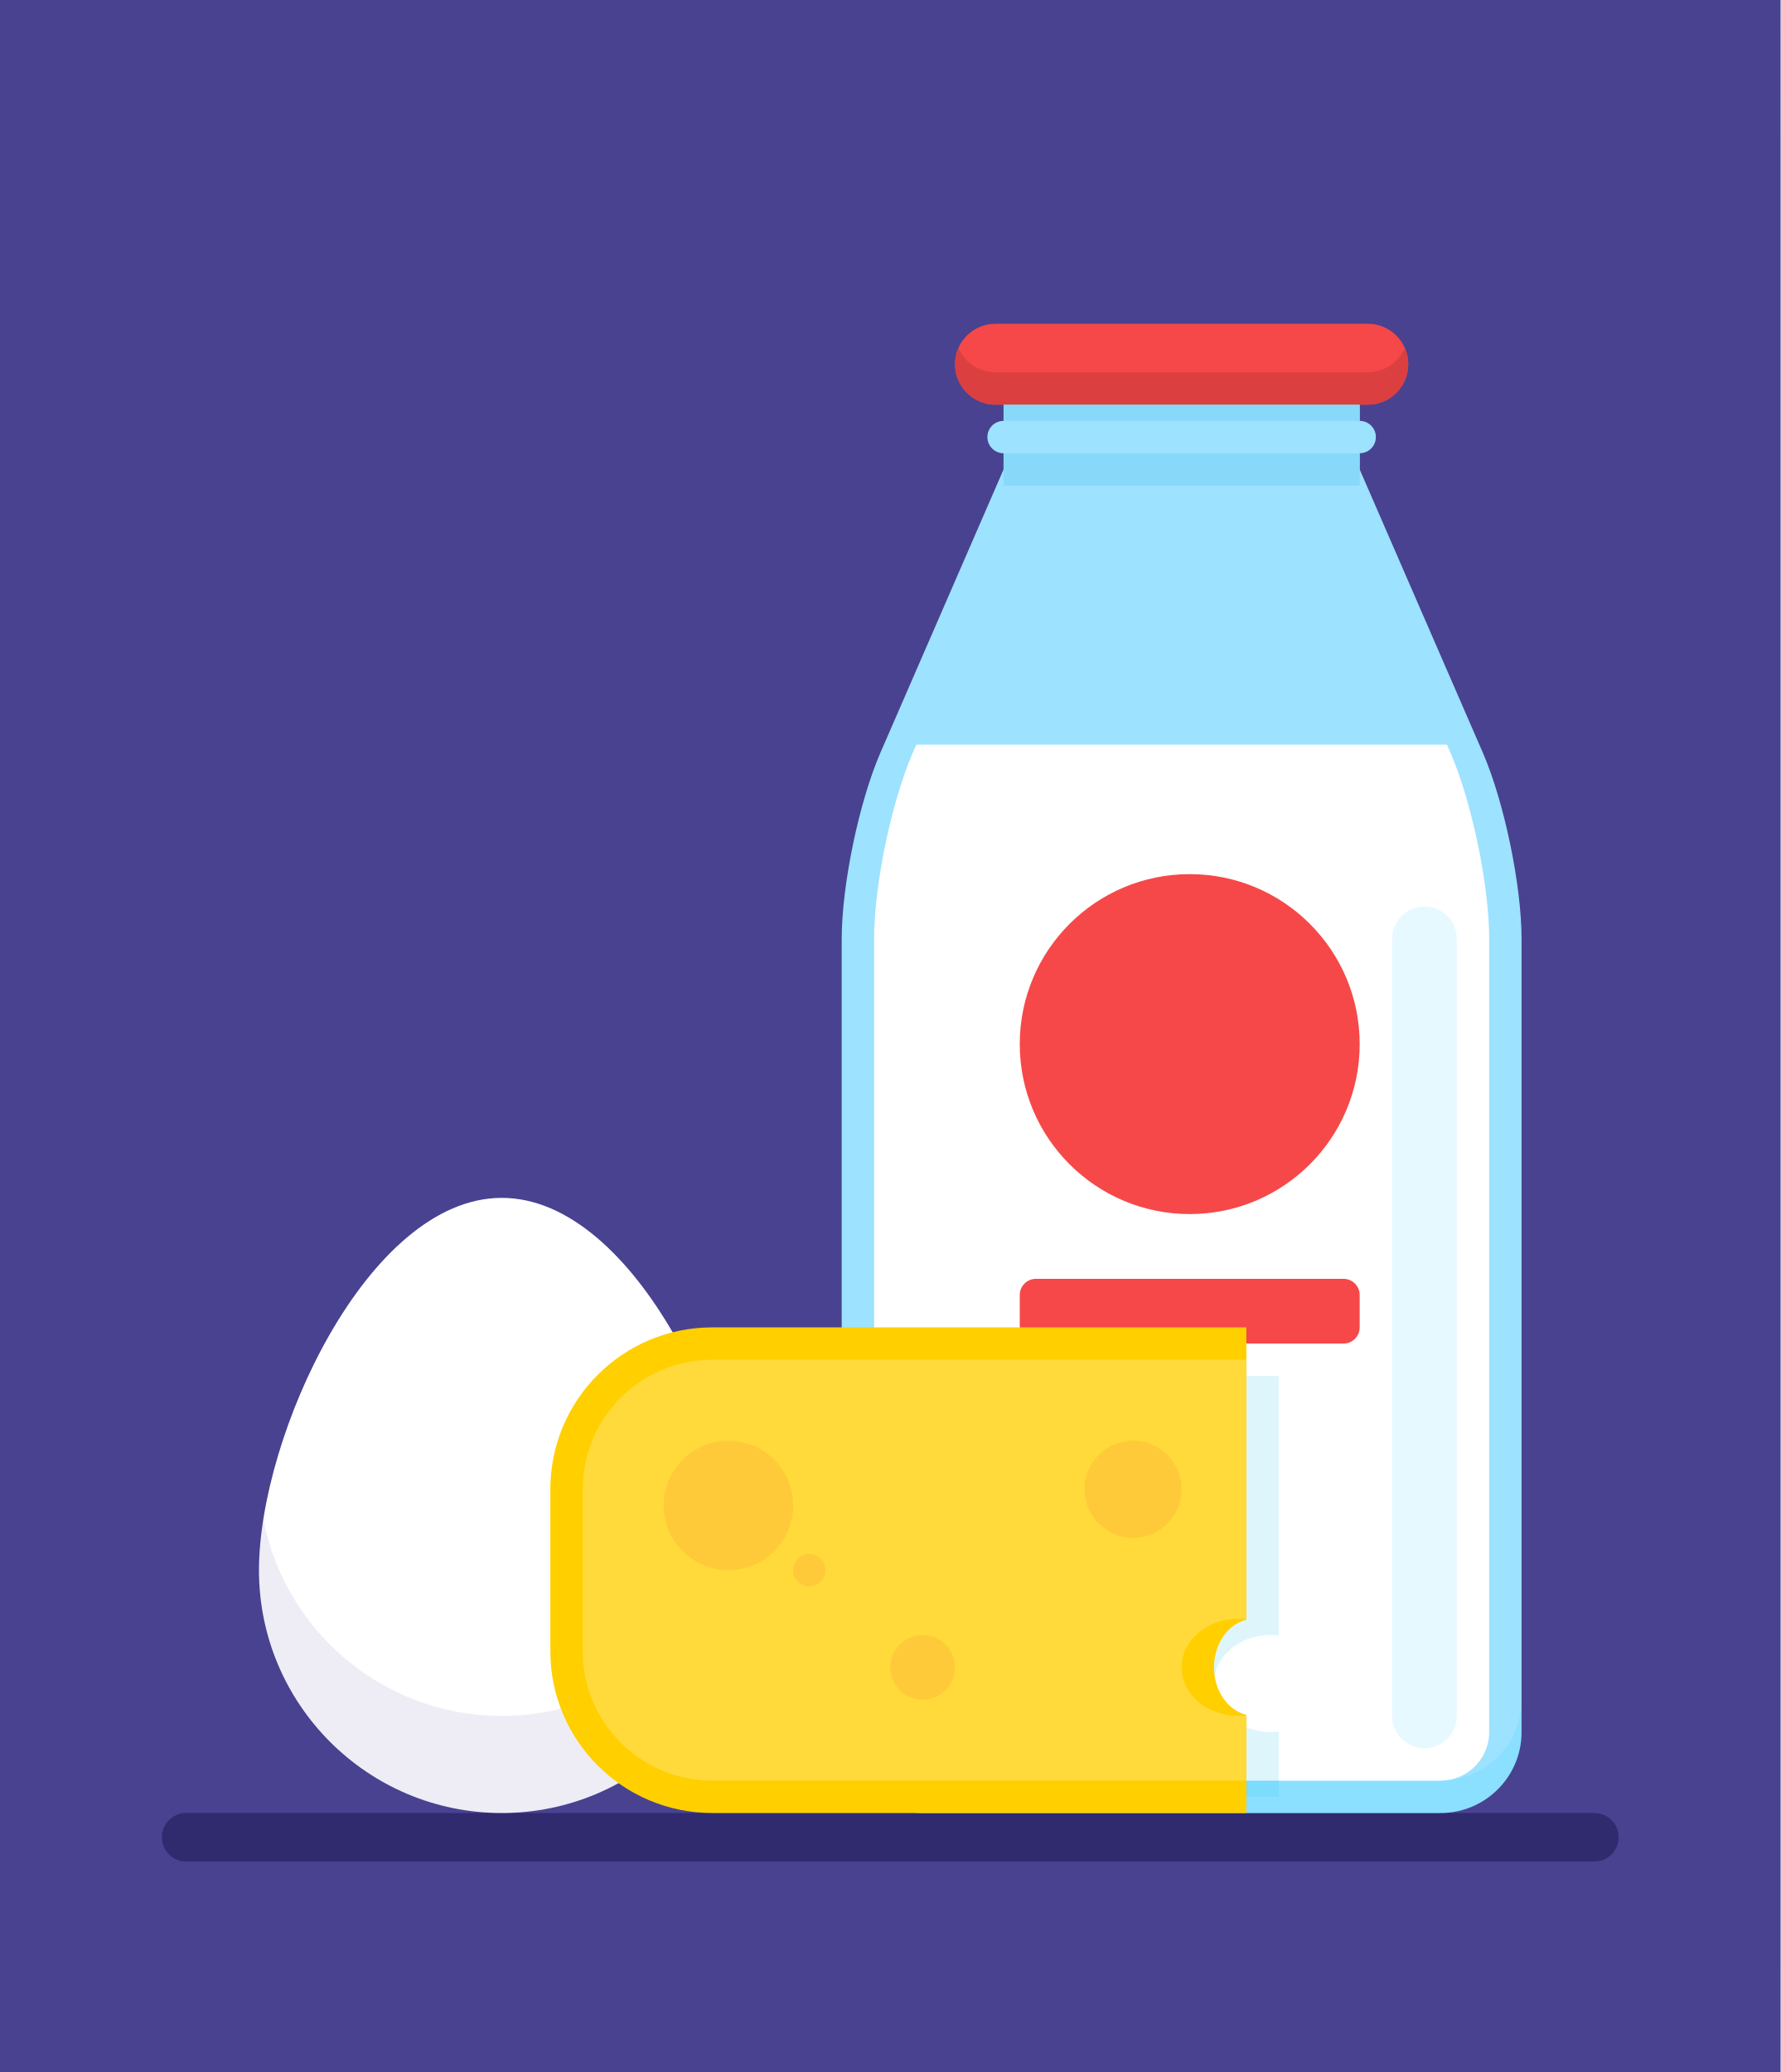
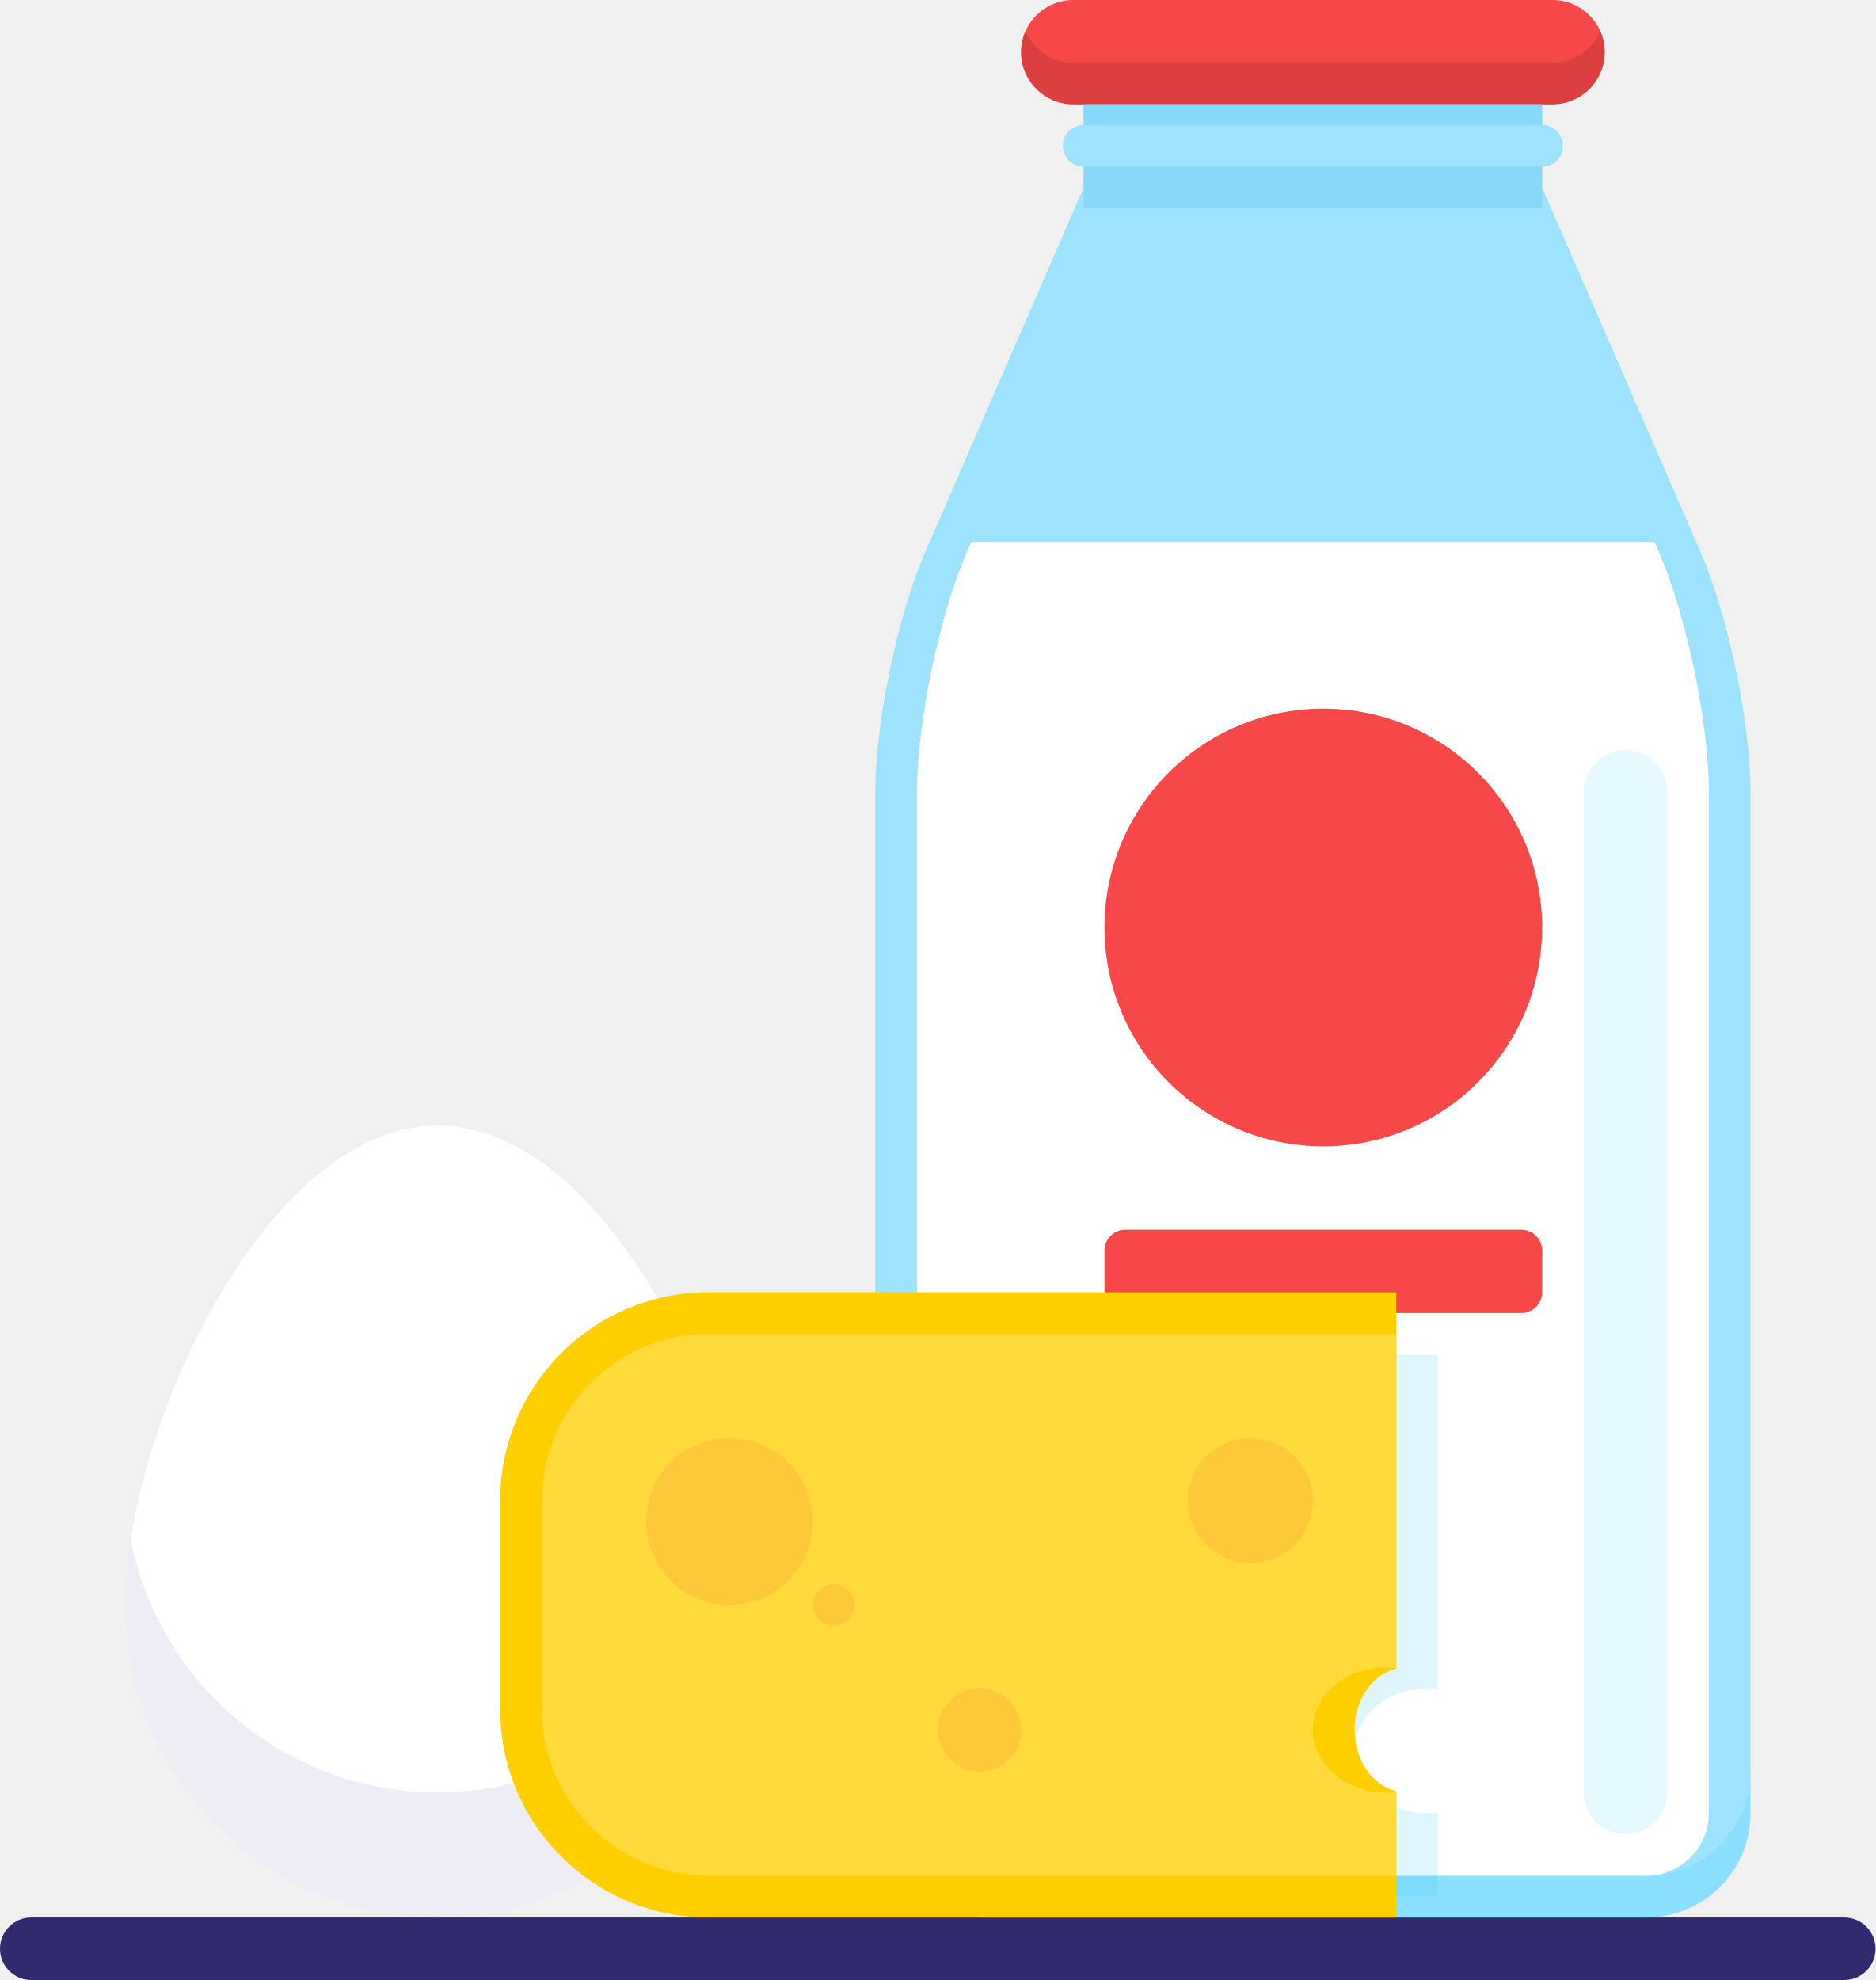
- <svg xmlns="http://www.w3.org/2000/svg" xmlns:xlink="http://www.w3.org/1999/xlink" width="110px" height="128px" viewBox="0 0 110 128" version="1.1">
+ <svg xmlns="http://www.w3.org/2000/svg" xmlns:xlink="http://www.w3.org/1999/xlink" width="90px" height="95px" viewBox="0 0 90 95" version="1.1">
  <defs>
-     <rect id="path-1" x="0" y="0" width="110" height="128" />
-     <filter x="-11.8%" y="-8.6%" width="123.6%" height="120.3%" filterUnits="objectBoundingBox" id="filter-3">
-       <feOffset dx="0" dy="2" in="SourceAlpha" result="shadowOffsetOuter1" />
-       <feGaussianBlur stdDeviation="4" in="shadowOffsetOuter1" result="shadowBlurOuter1" />
-       <feColorMatrix values="0 0 0 0 0   0 0 0 0 0   0 0 0 0 0  0 0 0 0.15 0" type="matrix" in="shadowBlurOuter1" />
-     </filter>
-     <path d="M0,33 C0,29.686 1.07,24.539 2.395,21.491 L10,4 L32,4 L39.605,21.491 C40.928,24.534 42,29.695 42,33 L42,82 C42,84.762 39.757,87 36.996,87 L5.004,87 C2.24,87 0,84.757 0,82 L0,33 Z M10,0 L32,0 L32,4 L10,4 L10,0 Z" id="path-4" />
-     <filter x="-2.4%" y="-1.1%" width="104.8%" height="102.3%" filterUnits="objectBoundingBox" id="filter-6">
+     <path d="M0,33 C0,29.686 1.07,24.539 2.395,21.491 L10,4 L32,4 L39.605,21.491 C40.928,24.534 42,29.695 42,33 L42,82 C42,84.762 39.757,87 36.996,87 L5.004,87 C2.24,87 0,84.757 0,82 L0,33 Z M10,0 L32,0 L32,4 L10,4 L10,0 Z" id="path-1" />
+     <filter x="-2.4%" y="-1.1%" width="104.8%" height="102.3%" filterUnits="objectBoundingBox" id="filter-3">
      <feOffset dx="0" dy="-2" in="SourceAlpha" result="shadowOffsetInner1" />
      <feComposite in="shadowOffsetInner1" in2="SourceAlpha" operator="arithmetic" k2="-1" k3="1" result="shadowInnerInner1" />
      <feColorMatrix values="0 0 0 0 0.196   0 0 0 0 0.831   0 0 0 0 1  0 0 0 0.174 0" type="matrix" in="shadowInnerInner1" />
    </filter>
-     <rect id="path-7" x="7" y="0" width="28" height="5" rx="2.5" />
-     <filter x="-3.6%" y="-20.0%" width="107.1%" height="140.0%" filterUnits="objectBoundingBox" id="filter-8">
+     <rect id="path-4" x="7" y="0" width="28" height="5" rx="2.5" />
+     <filter x="-3.6%" y="-20.0%" width="107.1%" height="140.0%" filterUnits="objectBoundingBox" id="filter-5">
      <feOffset dx="0" dy="-2" in="SourceAlpha" result="shadowOffsetInner1" />
      <feComposite in="shadowOffsetInner1" in2="SourceAlpha" operator="arithmetic" k2="-1" k3="1" result="shadowInnerInner1" />
      <feColorMatrix values="0 0 0 0 0.86   0 0 0 0 0.249   0 0 0 0 0.249  0 0 0 1 0" type="matrix" in="shadowInnerInner1" />
    </filter>
-     <path d="M31,112 C39.284,112 46,105.284 46,97 C46,88.716 39.284,74 31,74 C22.716,74 16,88.716 16,97 C16,105.284 22.716,112 31,112 Z" id="path-9" />
-     <filter x="-10.0%" y="-7.9%" width="120.0%" height="115.8%" filterUnits="objectBoundingBox" id="filter-10">
+     <path d="M31,112 C39.284,112 46,105.284 46,97 C46,88.716 39.284,74 31,74 C22.716,74 16,88.716 16,97 C16,105.284 22.716,112 31,112 Z" id="path-6" />
+     <filter x="-10.0%" y="-7.9%" width="120.0%" height="115.8%" filterUnits="objectBoundingBox" id="filter-7">
      <feOffset dx="0" dy="-6" in="SourceAlpha" result="shadowOffsetInner1" />
      <feComposite in="shadowOffsetInner1" in2="SourceAlpha" operator="arithmetic" k2="-1" k3="1" result="shadowInnerInner1" />
      <feColorMatrix values="0 0 0 0 0.282   0 0 0 0 0.259   0 0 0 0 0.569  0 0 0 0.096 0" type="matrix" in="shadowInnerInner1" />
    </filter>
  </defs>
  <g id="Page-1" stroke="none" stroke-width="1" fill="none" fill-rule="evenodd">
-     <g id="home" transform="translate(-428, -552)">
+     <g id="no-results" transform="translate(-438, -572)">
      <g id="catégories" transform="translate(428, 552)">
        <g id="item">
          <g id="illustration">
-             <mask id="mask-2" fill="white">
-               <use xlink:href="#path-1" />
-             </mask>
-             <g id="bg">
-               <use fill="black" fill-opacity="1" filter="url(#filter-3)" xlink:href="#path-1" />
-               <use fill="#484291" fill-rule="evenodd" xlink:href="#path-1" />
+             <rect id="shadow" fill="#302B6F" x="10" y="112" width="90" height="3" rx="1.5" />
+             <g id="milk" transform="translate(52, 20)">
+               <g id="bottle" transform="translate(0, 5)">
+                 <mask id="mask-2" fill="white">
+                   <use xlink:href="#path-1" />
+                 </mask>
+                 <g>
+                   <use fill="#9DE2FF" fill-rule="evenodd" xlink:href="#path-1" />
+                   <use fill="black" fill-opacity="1" filter="url(#filter-3)" xlink:href="#path-1" />
+                 </g>
+                 <path d="M4.609,21 L4.395,21.491 C3.07,24.539 2,29.687 2,33.002 L2,82.004 C2,83.652 3.342,85 4.998,85 L37.002,85 C38.648,85 40,83.659 40,82.004 L40,33.002 C40,29.681 38.928,24.534 37.605,21.491 L37.391,21 L4.609,21 Z" id="milk" fill="#FFFFFF" mask="url(#mask-2)" />
+                 <path d="M27,76.03 L27,60 L-5.997,60 C-10.415,60 -14,63.58 -14,67.995 L-14,78.005 C-14,82.412 -10.417,86 -5.997,86 L27,86 L27,81.97 C26.837,81.99 26.67,82 26.5,82 C24.567,82 23,80.657 23,79 C23,77.343 24.567,76 26.5,76 C26.67,76 26.837,76.01 27,76.03 Z" id="Combined-Shape" fill="#2FC2EB" opacity="0.163" mask="url(#mask-2)" />
+               </g>
+               <circle id="sticker" fill="#F64848" cx="21.5" cy="44.5" r="10.5" />
+               <rect id="Rectangle-3" fill="#F64848" x="11" y="59" width="21" height="4" rx="1" />
+               <rect id="shadow" fill-opacity="0.5" fill="#CEF5FF" x="34" y="36" width="4" height="52" rx="2" />
+               <g id="cap">
+                 <use fill="#F64848" fill-rule="evenodd" xlink:href="#path-4" />
+                 <use fill="black" fill-opacity="1" filter="url(#filter-5)" xlink:href="#path-4" />
+               </g>
+               <rect id="cap" fill="#9DE2FF" x="9" y="6" width="24" height="2" rx="1" />
+               <rect id="shadow" fill="#88D8F9" x="10" y="8" width="22" height="2" />
+               <rect id="shadow" fill="#88D8F9" x="10" y="5" width="22" height="1" />
            </g>
-             <rect id="shadow" fill="#302B6F" mask="url(#mask-2)" x="10" y="112" width="90" height="3" rx="1.5" />
-             <g id="milk" mask="url(#mask-2)">
-               <g transform="translate(52, 20)">
-                 <g id="bottle" stroke-width="1" fill="none" fill-rule="evenodd" transform="translate(0, 5)">
-                   <mask id="mask-5" fill="white">
-                     <use xlink:href="#path-4" />
-                   </mask>
-                   <g>
-                     <use fill="#9DE2FF" fill-rule="evenodd" xlink:href="#path-4" />
-                     <use fill="black" fill-opacity="1" filter="url(#filter-6)" xlink:href="#path-4" />
-                   </g>
-                   <path d="M4.609,21 L4.395,21.491 C3.07,24.539 2,29.687 2,33.002 L2,82.004 C2,83.652 3.342,85 4.998,85 L37.002,85 C38.648,85 40,83.659 40,82.004 L40,33.002 C40,29.681 38.928,24.534 37.605,21.491 L37.391,21 L4.609,21 Z" id="milk" fill="#FFFFFF" mask="url(#mask-5)" />
-                   <path d="M27,76.03 L27,60 L-5.997,60 C-10.415,60 -14,63.58 -14,67.995 L-14,78.005 C-14,82.412 -10.417,86 -5.997,86 L27,86 L27,81.97 C26.837,81.99 26.67,82 26.5,82 C24.567,82 23,80.657 23,79 C23,77.343 24.567,76 26.5,76 C26.67,76 26.837,76.01 27,76.03 Z" id="Combined-Shape" fill="#2FC2EB" opacity="0.163" mask="url(#mask-5)" />
-                 </g>
-                 <circle id="sticker" fill="#F64848" fill-rule="evenodd" cx="21.5" cy="44.5" r="10.5" />
-                 <rect id="Rectangle-3" fill="#F64848" fill-rule="evenodd" x="11" y="59" width="21" height="4" rx="1" />
-                 <rect id="shadow" fill-opacity="0.5" fill="#CEF5FF" fill-rule="evenodd" x="34" y="36" width="4" height="52" rx="2" />
-                 <g id="cap" fill="none">
-                   <use fill="#F64848" fill-rule="evenodd" xlink:href="#path-7" />
-                   <use fill="black" fill-opacity="1" filter="url(#filter-8)" xlink:href="#path-7" />
-                 </g>
-                 <rect id="cap" fill="#9DE2FF" fill-rule="evenodd" x="9" y="6" width="24" height="2" rx="1" />
-                 <rect id="shadow" fill="#88D8F9" fill-rule="evenodd" x="10" y="8" width="22" height="2" />
-                 <rect id="shadow" fill="#88D8F9" fill-rule="evenodd" x="10" y="5" width="22" height="1" />
-               </g>
+             <g id="egg">
+               <use fill="#FFFFFF" fill-rule="evenodd" xlink:href="#path-6" />
+               <use fill="black" fill-opacity="1" filter="url(#filter-7)" xlink:href="#path-6" />
            </g>
-             <g id="egg" mask="url(#mask-2)">
-               <use fill="#FFFFFF" fill-rule="evenodd" xlink:href="#path-9" />
-               <use fill="black" fill-opacity="1" filter="url(#filter-10)" xlink:href="#path-9" />
-             </g>
-             <g id="cheese" mask="url(#mask-2)">
-               <g transform="translate(34, 82)">
-                 <path d="M43,18.06 L43,0 L10,0 C4.48,0 0,4.477 0,10 L0,20 C0,25.525 4.477,30 10,30 L43,30 L43,23.94 C41.859,23.662 41,22.451 41,21 C41,19.549 41.859,18.338 43,18.06 Z" id="Combined-Shape" fill="#FFCF00" />
-                 <path d="M43,18.03 L43,2 L10.003,2 C5.585,2 2,5.58 2,9.995 L2,20.005 C2,24.412 5.583,28 10.003,28 L43,28 L43,23.97 C42.837,23.99 42.67,24 42.5,24 C40.567,24 39,22.657 39,21 C39,19.343 40.567,18 42.5,18 C42.67,18 42.837,18.01 43,18.03 Z" id="Combined-Shape" fill="#FFDA3A" />
-                 <circle id="Oval-11" fill="#FFB93A" opacity="0.49" cx="11" cy="11" r="4" />
-                 <circle id="Oval-11" fill="#FFB93A" opacity="0.49" cx="23" cy="21" r="2" />
-                 <circle id="Oval-11" fill="#FFB93A" opacity="0.49" cx="16" cy="15" r="1" />
-                 <circle id="Oval-11" fill="#FFB93A" opacity="0.49" cx="36" cy="10" r="3" />
-               </g>
+             <g id="cheese" transform="translate(34, 82)">
+               <path d="M43,18.06 L43,0 L10,0 C4.48,0 0,4.477 0,10 L0,20 C0,25.525 4.477,30 10,30 L43,30 L43,23.94 C41.859,23.662 41,22.451 41,21 C41,19.549 41.859,18.338 43,18.06 Z" id="Combined-Shape" fill="#FFCF00" />
+               <path d="M43,18.03 L43,2 L10.003,2 C5.585,2 2,5.58 2,9.995 L2,20.005 C2,24.412 5.583,28 10.003,28 L43,28 L43,23.97 C42.837,23.99 42.67,24 42.5,24 C40.567,24 39,22.657 39,21 C39,19.343 40.567,18 42.5,18 C42.67,18 42.837,18.01 43,18.03 Z" id="Combined-Shape" fill="#FFDA3A" />
+               <circle id="Oval-11" fill="#FFB93A" opacity="0.49" cx="11" cy="11" r="4" />
+               <circle id="Oval-11" fill="#FFB93A" opacity="0.49" cx="23" cy="21" r="2" />
+               <circle id="Oval-11" fill="#FFB93A" opacity="0.49" cx="16" cy="15" r="1" />
+               <circle id="Oval-11" fill="#FFB93A" opacity="0.49" cx="36" cy="10" r="3" />
            </g>
          </g>
        </g>
      </g>
    </g>
  </g>
</svg>
